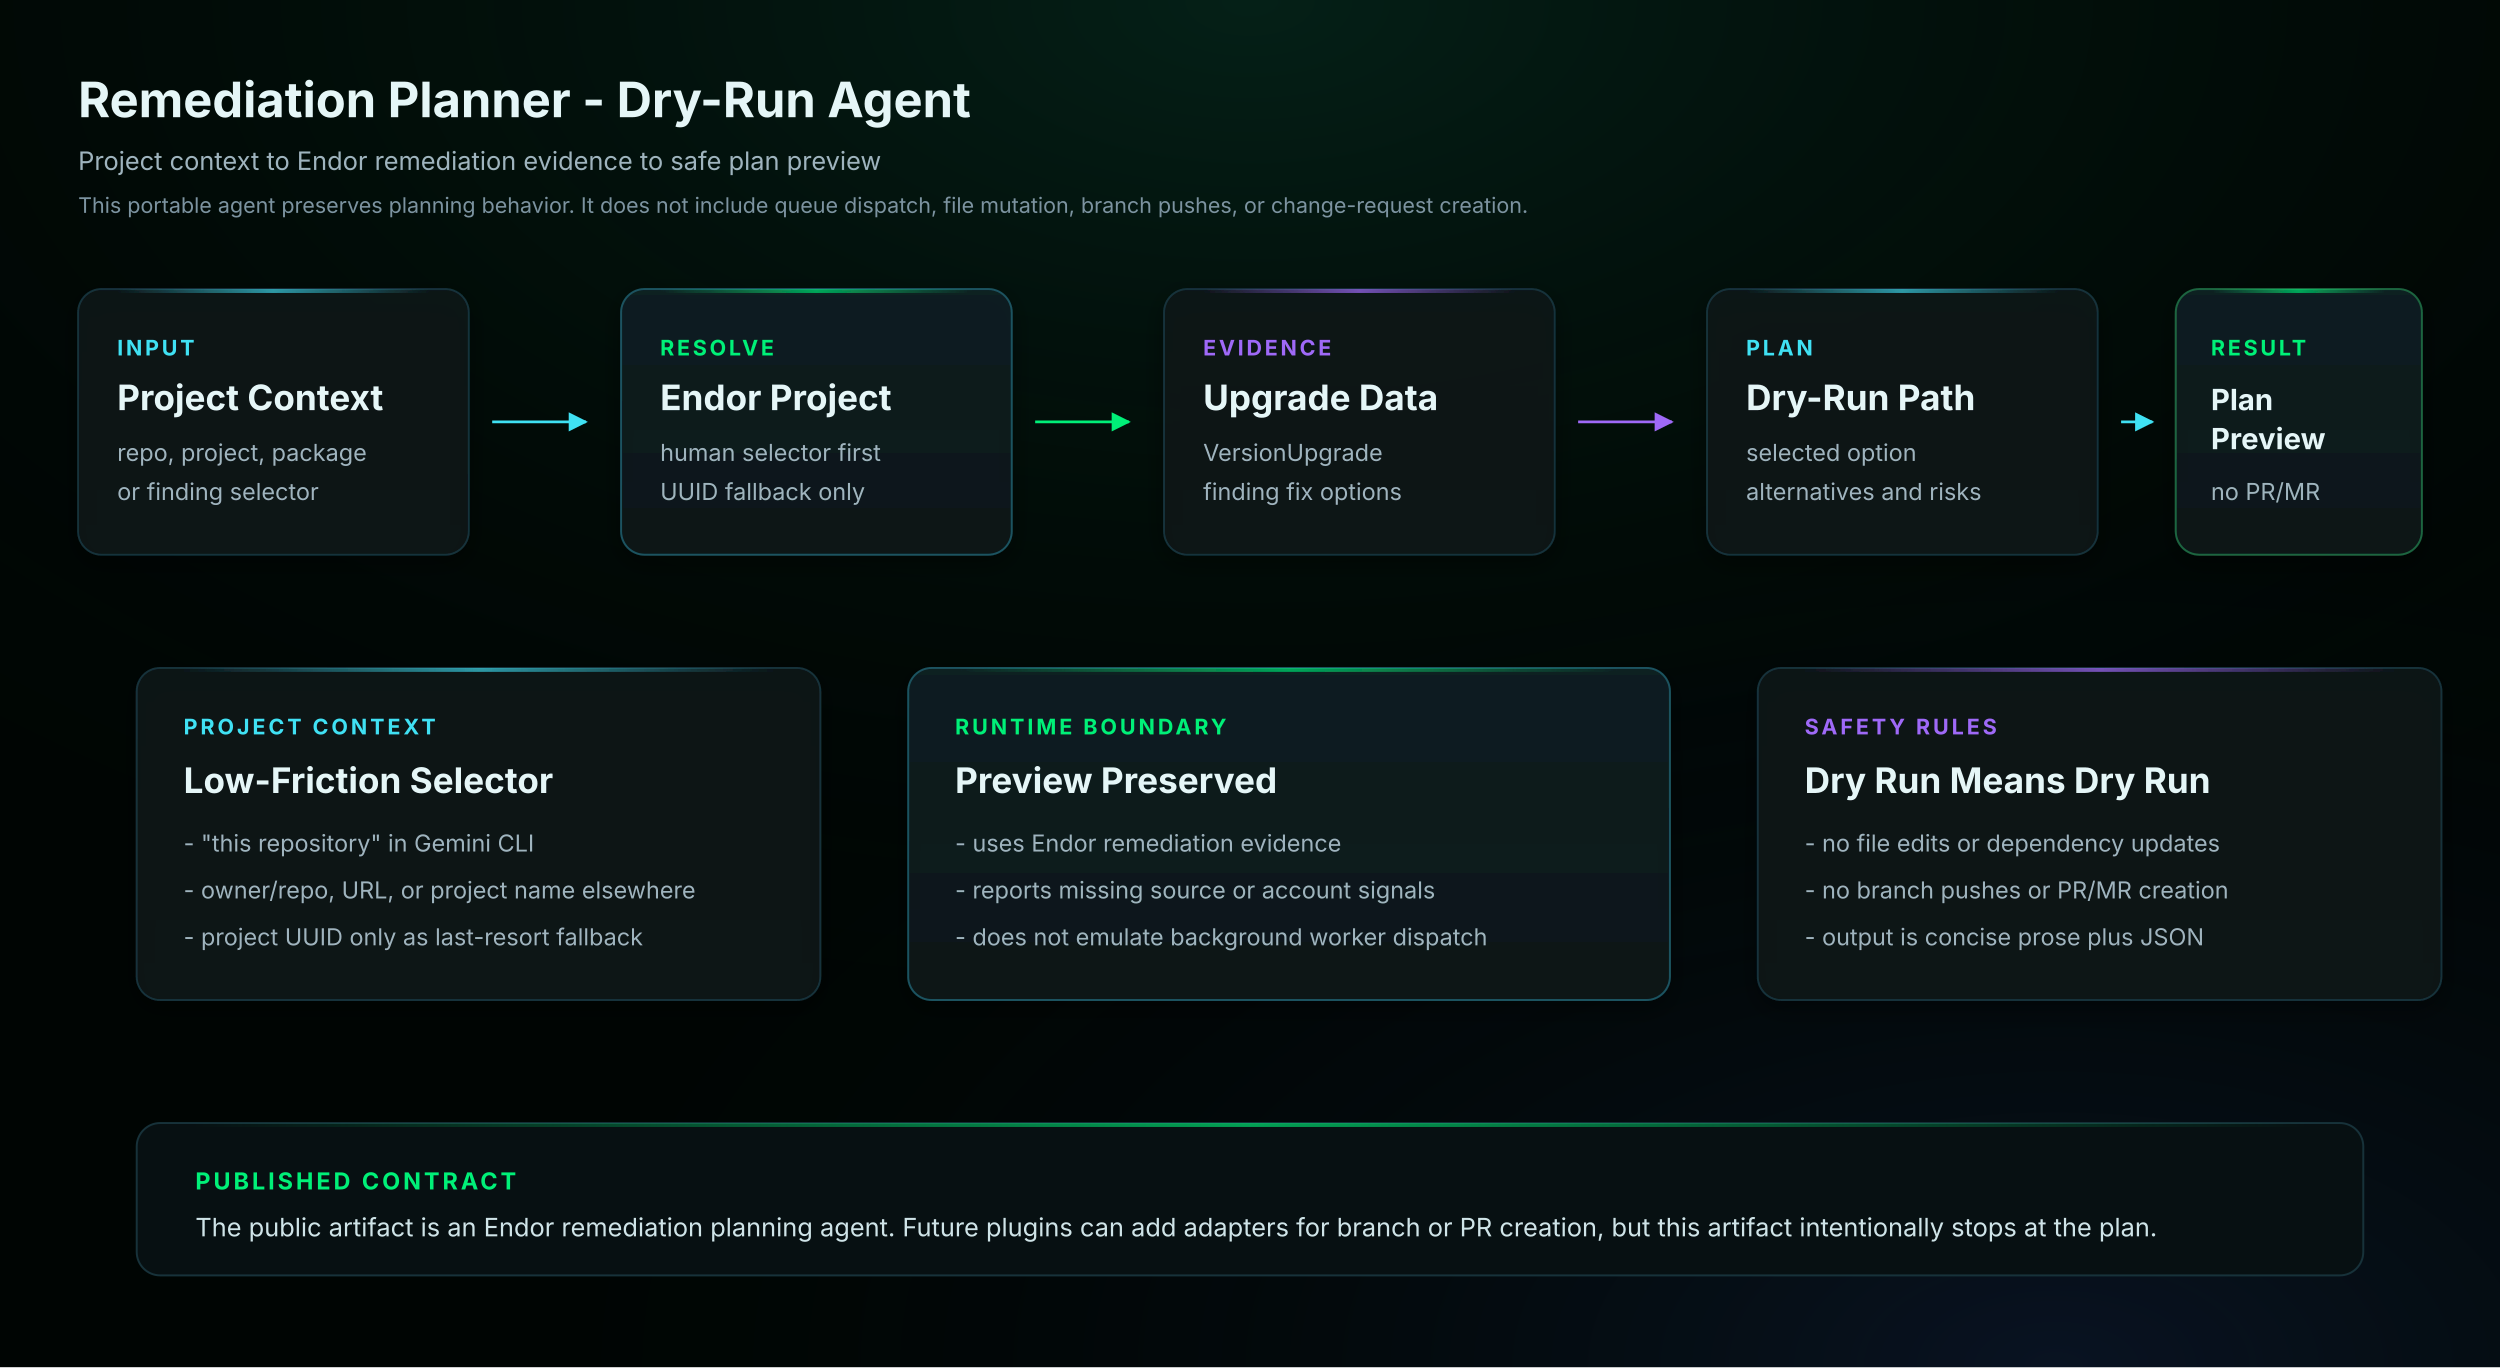
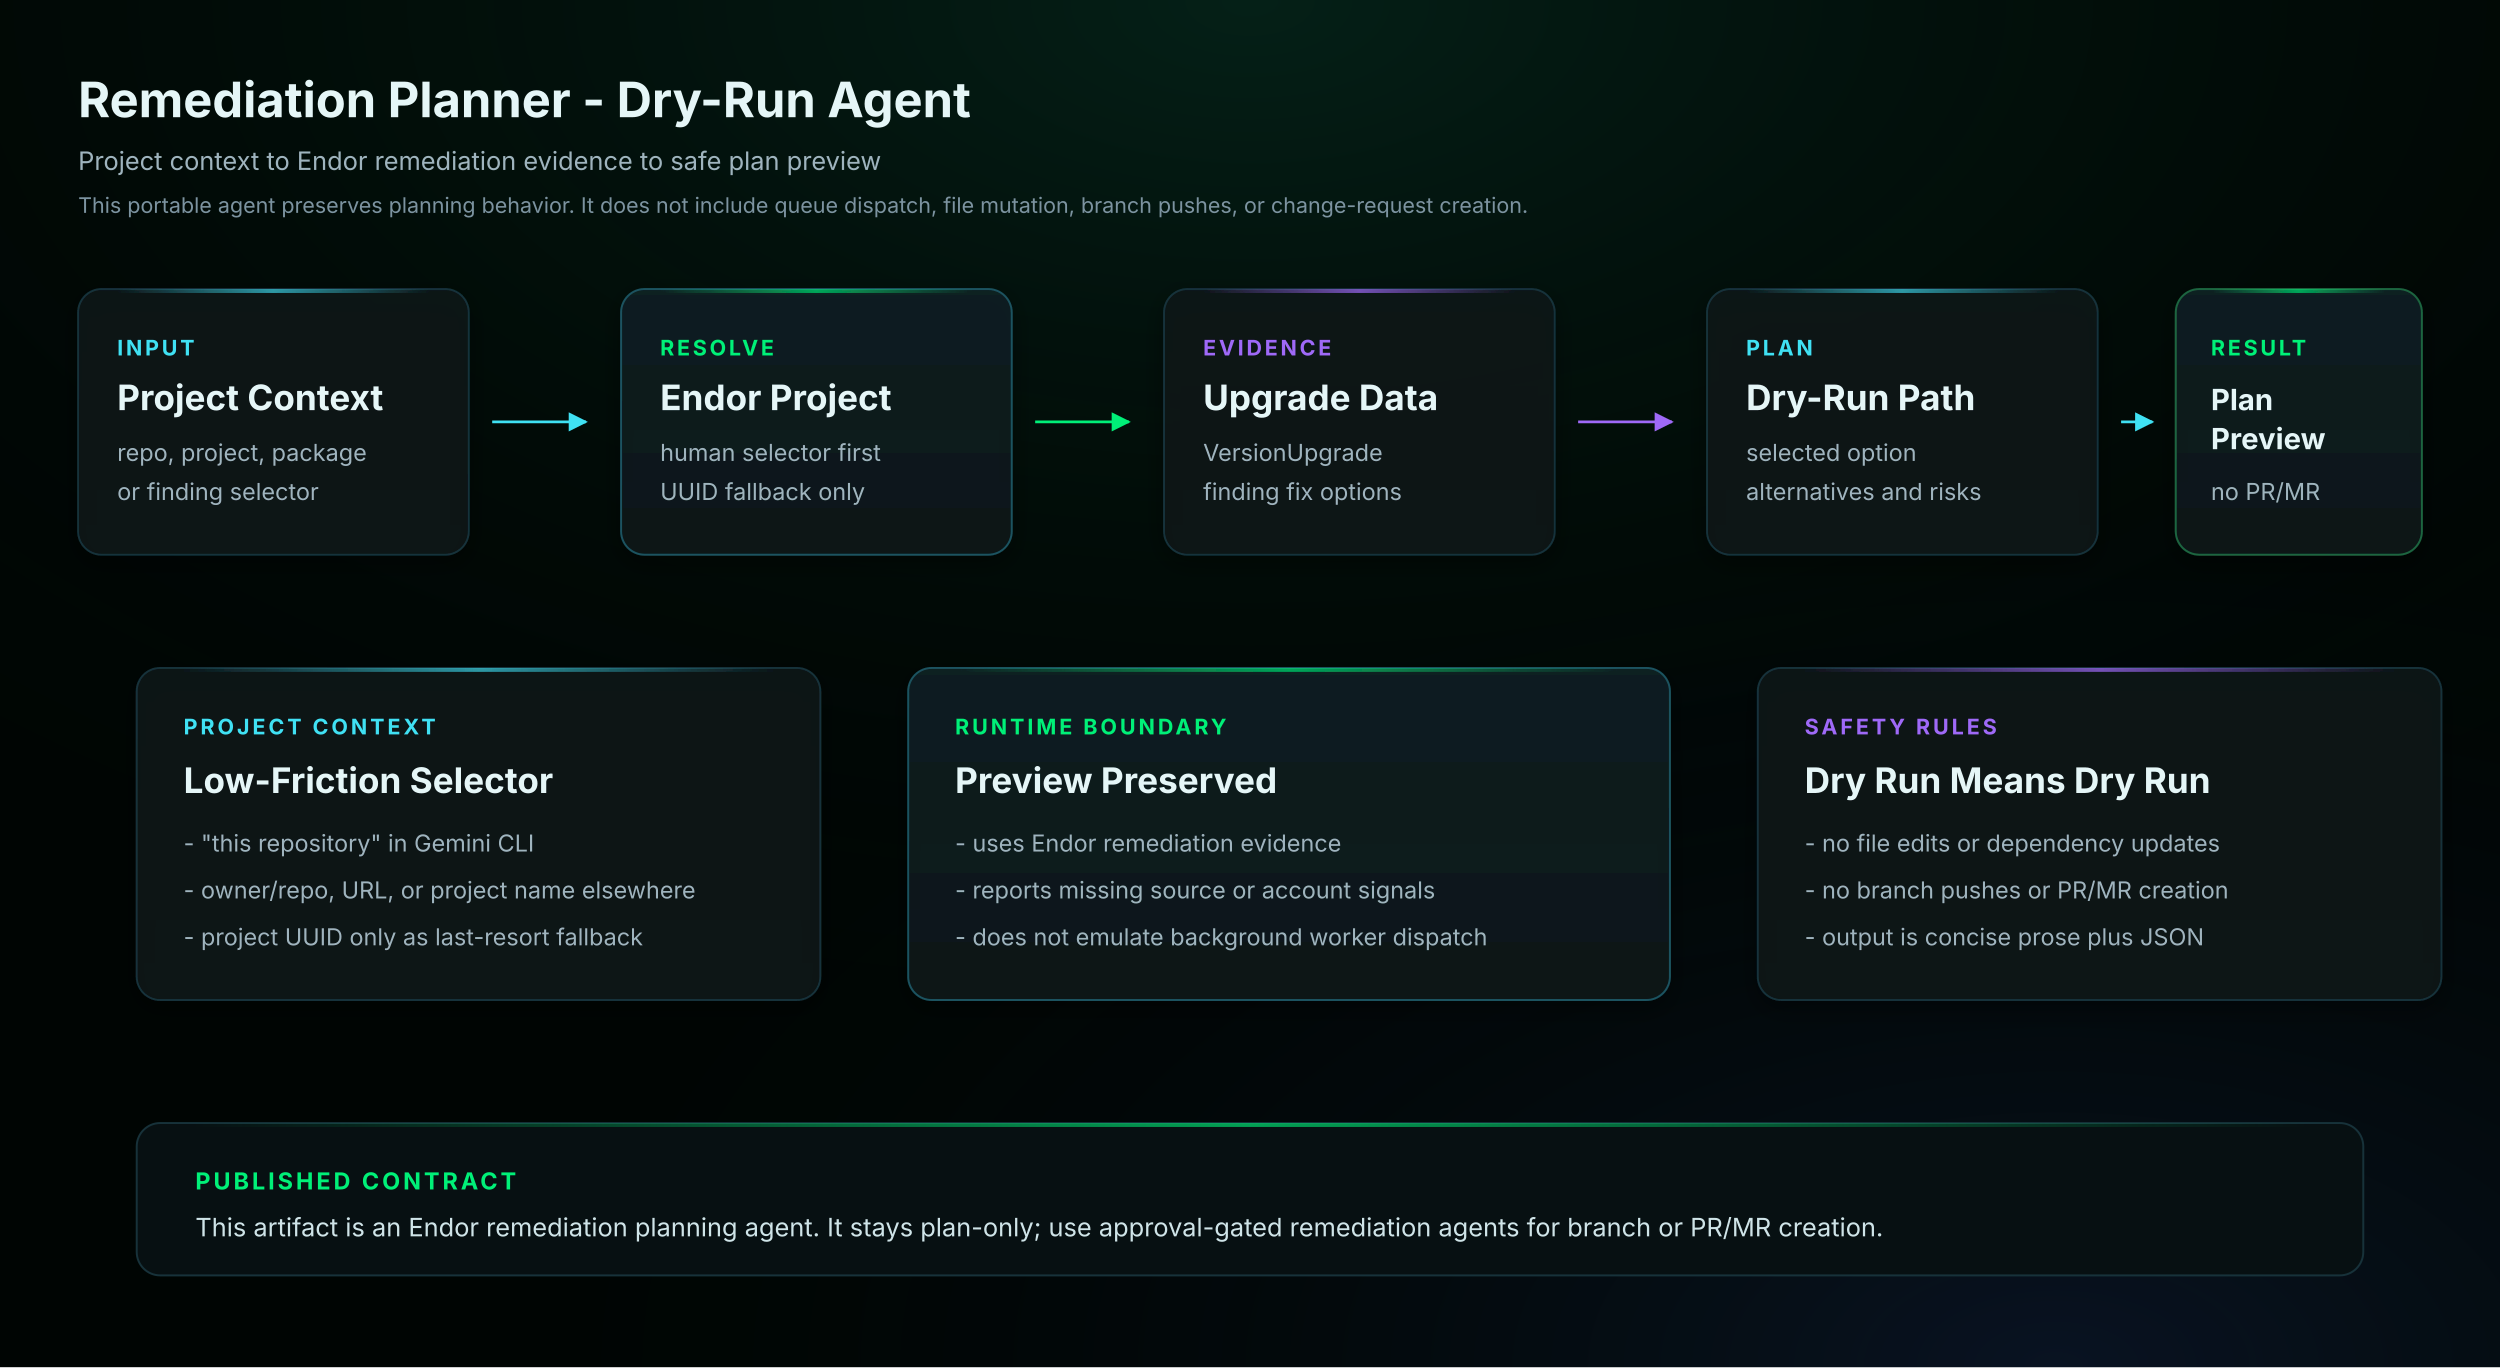
<svg xmlns="http://www.w3.org/2000/svg" viewBox="0 0 1280 700" font-family="-apple-system, BlinkMacSystemFont, 'Segoe UI', Inter, Geist, sans-serif">
  <defs>
    <radialGradient id="bgGlow" cx="50%" cy="0%" r="80%">
      <stop offset="0%" stop-color="#0a3d2c" stop-opacity="0.48" />
      <stop offset="100%" stop-color="#000503" stop-opacity="0" />
    </radialGradient>
    <radialGradient id="bgGlow2" cx="82%" cy="100%" r="65%">
      <stop offset="0%" stop-color="#1a2f5e" stop-opacity="0.34" />
      <stop offset="100%" stop-color="#000503" stop-opacity="0" />
    </radialGradient>
    <linearGradient id="cardGlass" x1="0%" y1="0%" x2="0%" y2="100%">
      <stop offset="0%" stop-color="#0d1518" stop-opacity="0.94" />
      <stop offset="100%" stop-color="#0a1112" stop-opacity="0.97" />
    </linearGradient>
    <linearGradient id="cardGlassActive" x1="0%" y1="0%" x2="0%" y2="100%">
      <stop offset="0%" stop-color="#0e2023" stop-opacity="0.96" />
      <stop offset="100%" stop-color="#091517" stop-opacity="0.98" />
    </linearGradient>
    <linearGradient id="hairline" x1="0%" y1="0%" x2="100%" y2="0%">
      <stop offset="0%" stop-color="#3fe1f3" stop-opacity="0" />
      <stop offset="50%" stop-color="#3fe1f3" stop-opacity="0.64" />
      <stop offset="100%" stop-color="#3fe1f3" stop-opacity="0" />
    </linearGradient>
    <linearGradient id="hairlineGreen" x1="0%" y1="0%" x2="100%" y2="0%">
      <stop offset="0%" stop-color="#00f078" stop-opacity="0" />
      <stop offset="50%" stop-color="#00f078" stop-opacity="0.64" />
      <stop offset="100%" stop-color="#00f078" stop-opacity="0" />
    </linearGradient>
    <linearGradient id="hairlinePurple" x1="0%" y1="0%" x2="100%" y2="0%">
      <stop offset="0%" stop-color="#9f69f7" stop-opacity="0" />
      <stop offset="50%" stop-color="#9f69f7" stop-opacity="0.70" />
      <stop offset="100%" stop-color="#9f69f7" stop-opacity="0" />
    </linearGradient>
    <filter id="cardShadow" x="-10%" y="-10%" width="120%" height="130%">
      <feGaussianBlur in="SourceAlpha" stdDeviation="6" />
      <feOffset dx="0" dy="4" />
      <feComponentTransfer>
        <feFuncA type="linear" slope="0.42" />
      </feComponentTransfer>
      <feMerge>
        <feMergeNode />
        <feMergeNode in="SourceGraphic" />
      </feMerge>
    </filter>
    <marker id="arrowCyan" viewBox="0 0 10 10" refX="9" refY="5" markerWidth="7" markerHeight="7" orient="auto-start-reverse">
      <path d="M 0 0 L 10 5 L 0 10 z" fill="#3fe1f3" />
    </marker>
    <marker id="arrowGreen" viewBox="0 0 10 10" refX="9" refY="5" markerWidth="7" markerHeight="7" orient="auto-start-reverse">
      <path d="M 0 0 L 10 5 L 0 10 z" fill="#00f078" />
    </marker>
    <marker id="arrowPurple" viewBox="0 0 10 10" refX="9" refY="5" markerWidth="7" markerHeight="7" orient="auto-start-reverse">
      <path d="M 0 0 L 10 5 L 0 10 z" fill="#9f69f7" />
    </marker>
  </defs>
  <rect width="1280" height="700" fill="#000503" />
  <rect width="1280" height="700" fill="url(#bgGlow)" />
  <rect width="1280" height="700" fill="url(#bgGlow2)" />
  <g transform="translate(40, 34)">
    <text x="0" y="26" font-size="25" font-weight="700" fill="#e5f6f7">Remediation Planner - Dry-Run Agent</text>
    <text x="0" y="53" font-size="13" fill="#9fb4be">Project context to Endor remediation evidence to safe plan preview</text>
    <text x="0" y="75" font-size="11" fill="#7c93a0">This portable agent preserves planning behavior. It does not include queue dispatch, file mutation, branch pushes, or change-request creation.</text>
  </g>
  <g transform="translate(40, 148)">
    <g filter="url(#cardShadow)">
      <rect width="200" height="136" rx="12" fill="url(#cardGlass)" stroke="#17323a" />
      <rect x="20" y="0" width="160" height="2" fill="url(#hairline)" />
      <text x="20" y="34" font-size="11" font-weight="700" fill="#3fe1f3" letter-spacing="1.4">INPUT</text>
      <text x="20" y="62" font-size="18" font-weight="700" fill="#e5f6f7">Project Context</text>
      <text x="20" y="88" font-size="12" fill="#9fb4be">repo, project, package</text>
      <text x="20" y="108" font-size="12" fill="#9fb4be">or finding selector</text>
    </g>
    <line x1="212" y1="68" x2="260" y2="68" stroke="#3fe1f3" stroke-width="1.4" marker-end="url(#arrowCyan)" />
    <g transform="translate(278,0)" filter="url(#cardShadow)">
      <rect width="200" height="136" rx="12" fill="url(#cardGlassActive)" stroke="#1c5360" />
      <rect x="20" y="0" width="160" height="2" fill="url(#hairlineGreen)" />
      <text x="20" y="34" font-size="11" font-weight="700" fill="#00f078" letter-spacing="1.4">RESOLVE</text>
      <text x="20" y="62" font-size="18" font-weight="700" fill="#e5f6f7">Endor Project</text>
      <text x="20" y="88" font-size="12" fill="#9fb4be">human selector first</text>
      <text x="20" y="108" font-size="12" fill="#9fb4be">UUID fallback only</text>
    </g>
    <line x1="490" y1="68" x2="538" y2="68" stroke="#00f078" stroke-width="1.4" marker-end="url(#arrowGreen)" />
    <g transform="translate(556,0)" filter="url(#cardShadow)">
      <rect width="200" height="136" rx="12" fill="url(#cardGlass)" stroke="#17323a" />
      <rect x="20" y="0" width="160" height="2" fill="url(#hairlinePurple)" />
      <text x="20" y="34" font-size="11" font-weight="700" fill="#9f69f7" letter-spacing="1.4">EVIDENCE</text>
      <text x="20" y="62" font-size="18" font-weight="700" fill="#e5f6f7">Upgrade Data</text>
      <text x="20" y="88" font-size="12" fill="#9fb4be">VersionUpgrade</text>
      <text x="20" y="108" font-size="12" fill="#9fb4be">finding fix options</text>
    </g>
    <line x1="768" y1="68" x2="816" y2="68" stroke="#9f69f7" stroke-width="1.4" marker-end="url(#arrowPurple)" />
    <g transform="translate(834,0)" filter="url(#cardShadow)">
      <rect width="200" height="136" rx="12" fill="url(#cardGlass)" stroke="#17323a" />
      <rect x="20" y="0" width="160" height="2" fill="url(#hairline)" />
      <text x="20" y="34" font-size="11" font-weight="700" fill="#3fe1f3" letter-spacing="1.4">PLAN</text>
      <text x="20" y="62" font-size="18" font-weight="700" fill="#e5f6f7">Dry-Run Path</text>
      <text x="20" y="88" font-size="12" fill="#9fb4be">selected option</text>
      <text x="20" y="108" font-size="12" fill="#9fb4be">alternatives and risks</text>
    </g>
    <line x1="1046" y1="68" x2="1062" y2="68" stroke="#3fe1f3" stroke-width="1.4" marker-end="url(#arrowCyan)" />
    <g transform="translate(1074,0)" filter="url(#cardShadow)">
      <rect width="126" height="136" rx="12" fill="url(#cardGlassActive)" stroke="#1f6540" />
      <rect x="18" y="0" width="90" height="2" fill="url(#hairlineGreen)" />
      <text x="18" y="34" font-size="11" font-weight="700" fill="#00f078" letter-spacing="1.4">RESULT</text>
      <text x="18" y="62" font-size="15" font-weight="700" fill="#e5f6f7">Plan</text>
      <text x="18" y="82" font-size="15" font-weight="700" fill="#e5f6f7">Preview</text>
      <text x="18" y="108" font-size="12" fill="#9fb4be">no PR/MR</text>
    </g>
  </g>
  <g transform="translate(70, 342)">
    <g filter="url(#cardShadow)">
      <rect width="350" height="170" rx="12" fill="url(#cardGlass)" stroke="#17323a" />
      <rect x="24" y="0" width="302" height="2" fill="url(#hairline)" />
      <text x="24" y="34" font-size="11" font-weight="700" fill="#3fe1f3" letter-spacing="1.5">PROJECT CONTEXT</text>
      <text x="24" y="64" font-size="18" font-weight="700" fill="#e5f6f7">Low-Friction Selector</text>
      <text x="24" y="94" font-size="12" fill="#9fb4be">- "this repository" in Gemini CLI</text>
      <text x="24" y="118" font-size="12" fill="#9fb4be">- owner/repo, URL, or project name elsewhere</text>
      <text x="24" y="142" font-size="12" fill="#9fb4be">- project UUID only as last-resort fallback</text>
    </g>
    <g transform="translate(395,0)" filter="url(#cardShadow)">
      <rect width="390" height="170" rx="12" fill="url(#cardGlassActive)" stroke="#1c5360" />
      <rect x="24" y="0" width="342" height="2" fill="url(#hairlineGreen)" />
      <text x="24" y="34" font-size="11" font-weight="700" fill="#00f078" letter-spacing="1.5">RUNTIME BOUNDARY</text>
      <text x="24" y="64" font-size="18" font-weight="700" fill="#e5f6f7">Preview Preserved</text>
      <text x="24" y="94" font-size="12" fill="#9fb4be">- uses Endor remediation evidence</text>
      <text x="24" y="118" font-size="12" fill="#9fb4be">- reports missing source or account signals</text>
      <text x="24" y="142" font-size="12" fill="#9fb4be">- does not emulate background worker dispatch</text>
    </g>
    <g transform="translate(830,0)" filter="url(#cardShadow)">
      <rect width="350" height="170" rx="12" fill="url(#cardGlass)" stroke="#17323a" />
      <rect x="24" y="0" width="302" height="2" fill="url(#hairlinePurple)" />
      <text x="24" y="34" font-size="11" font-weight="700" fill="#9f69f7" letter-spacing="1.5">SAFETY RULES</text>
      <text x="24" y="64" font-size="18" font-weight="700" fill="#e5f6f7">Dry Run Means Dry Run</text>
      <text x="24" y="94" font-size="12" fill="#9fb4be">- no file edits or dependency updates</text>
      <text x="24" y="118" font-size="12" fill="#9fb4be">- no branch pushes or PR/MR creation</text>
      <text x="24" y="142" font-size="12" fill="#9fb4be">- output is concise prose plus JSON</text>
    </g>
  </g>
  <g transform="translate(70, 575)">
    <rect width="1140" height="78" rx="12" fill="#071012" stroke="#17323a" />
    <rect x="30" y="0" width="1080" height="2" fill="url(#hairlineGreen)" />
    <text x="30" y="34" font-size="12" font-weight="700" fill="#00f078" letter-spacing="1.5">PUBLISHED CONTRACT</text>
-     <text x="30" y="58" font-size="13" fill="#cfe4e8">The public artifact is an Endor remediation planning agent. Future plugins can add adapters for branch or PR creation, but this artifact intentionally stops at the plan.</text>
+     <text x="30" y="58" font-size="13" fill="#cfe4e8">This artifact is an Endor remediation planning agent. It stays plan-only; use approval-gated remediation agents for branch or PR/MR creation.</text>
  </g>
</svg>
